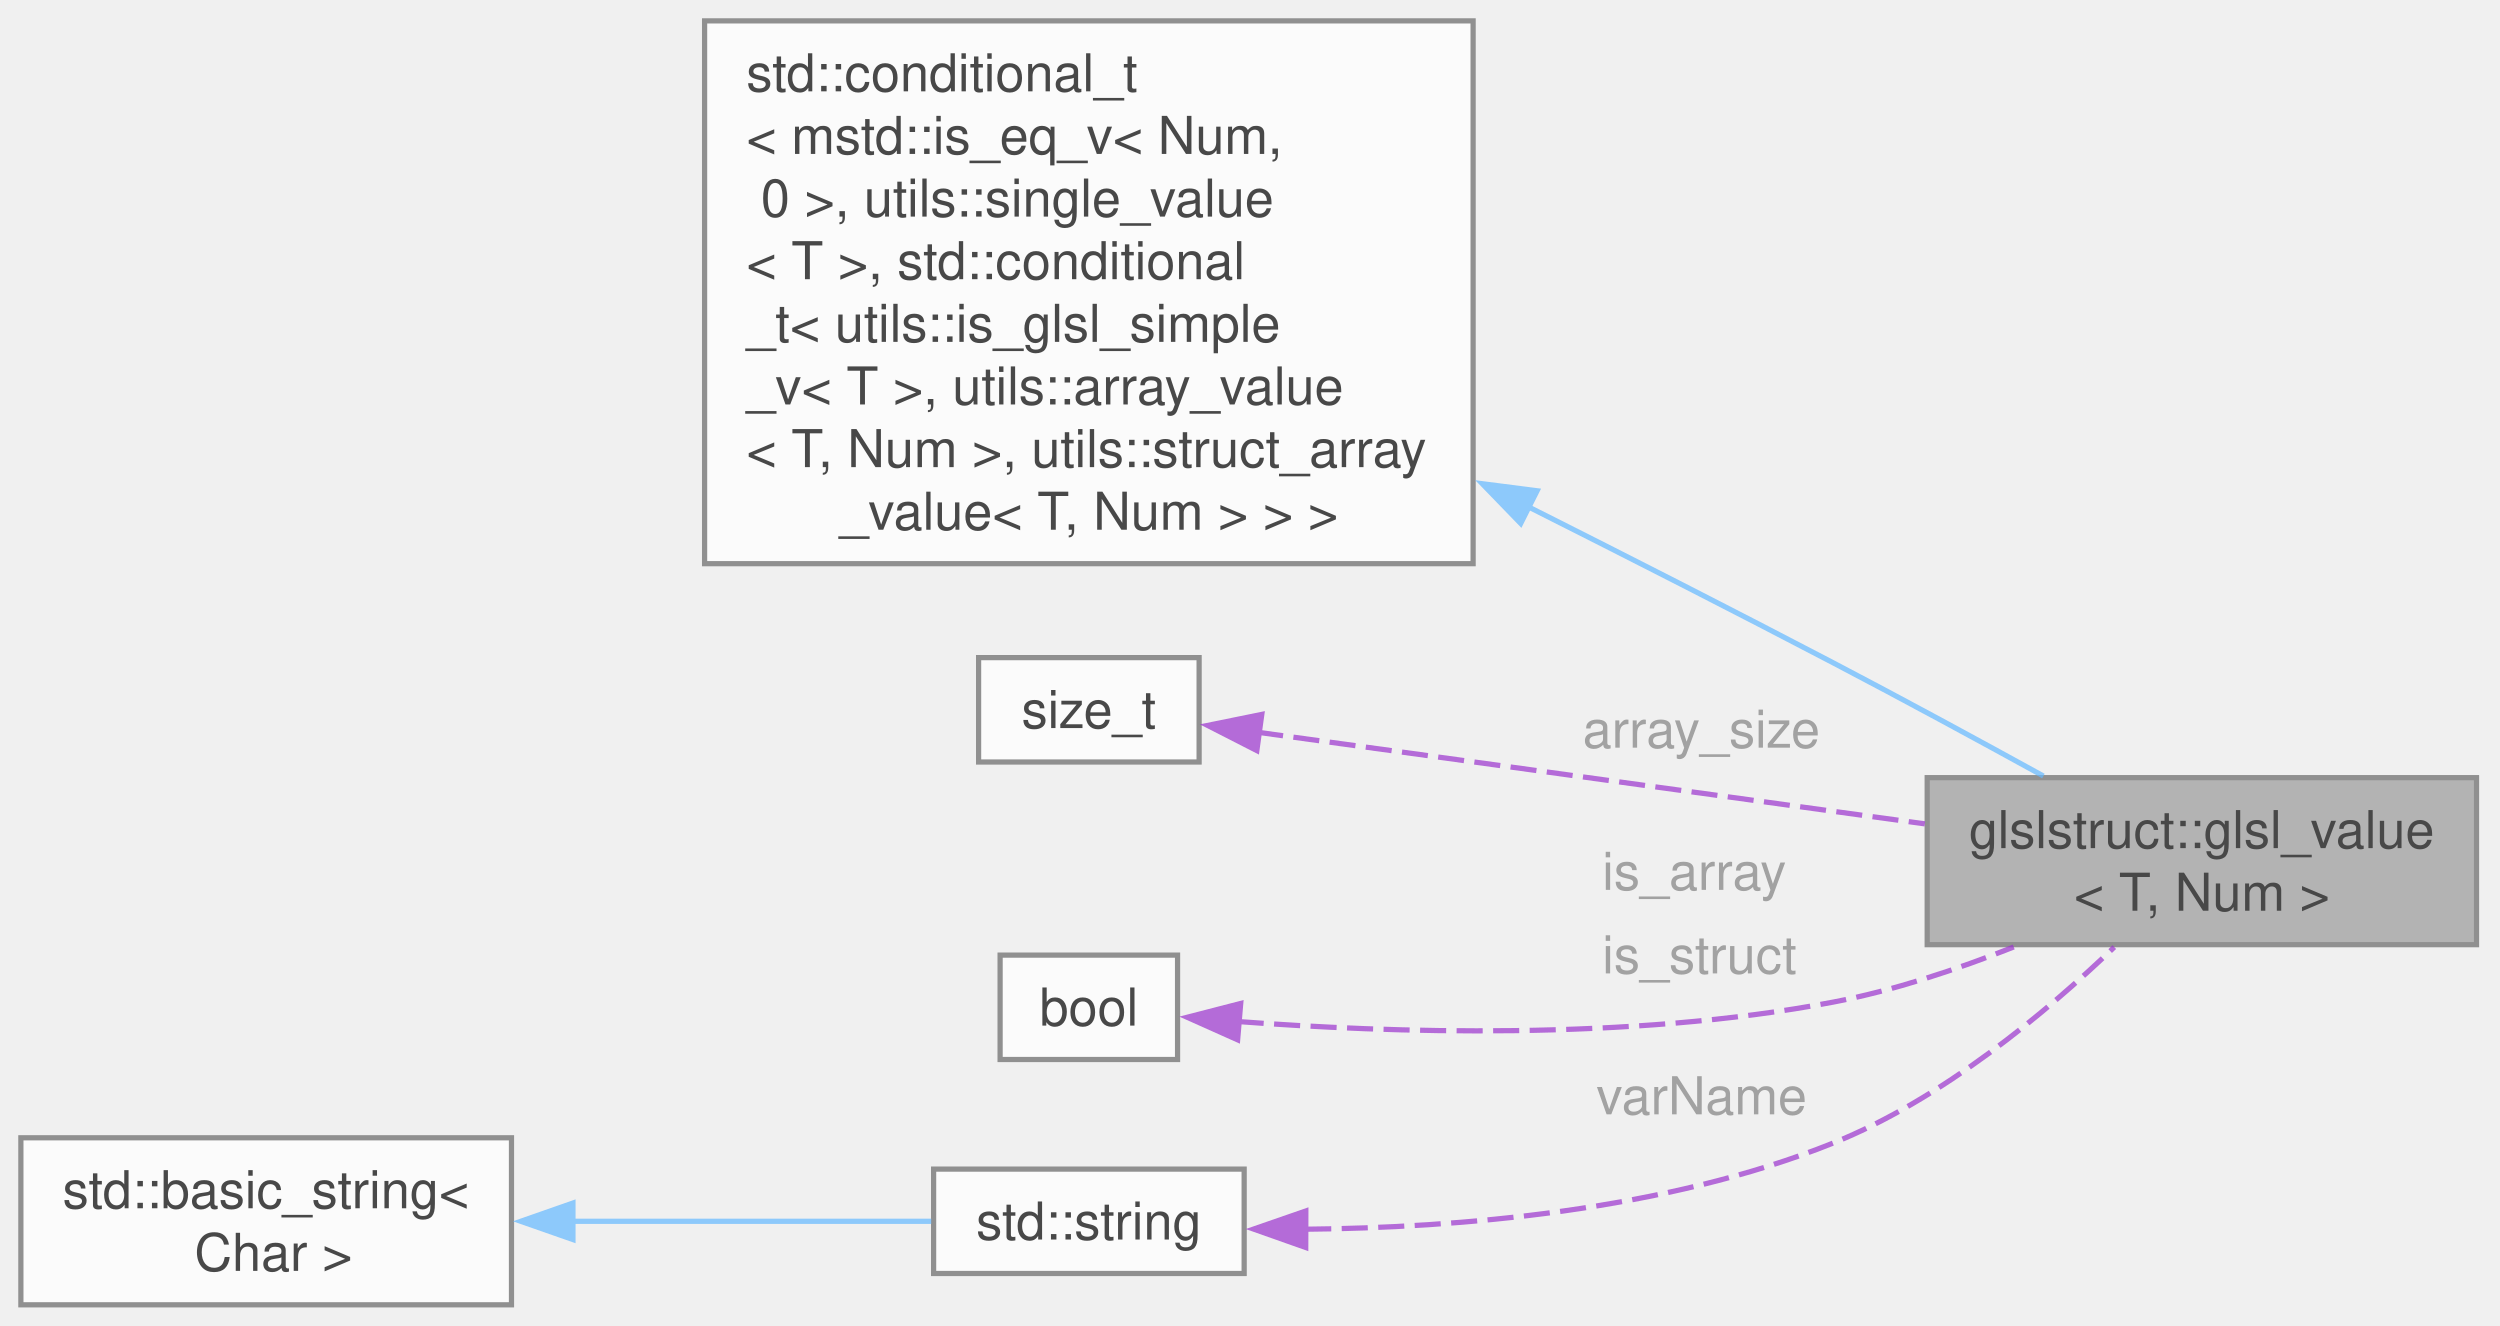
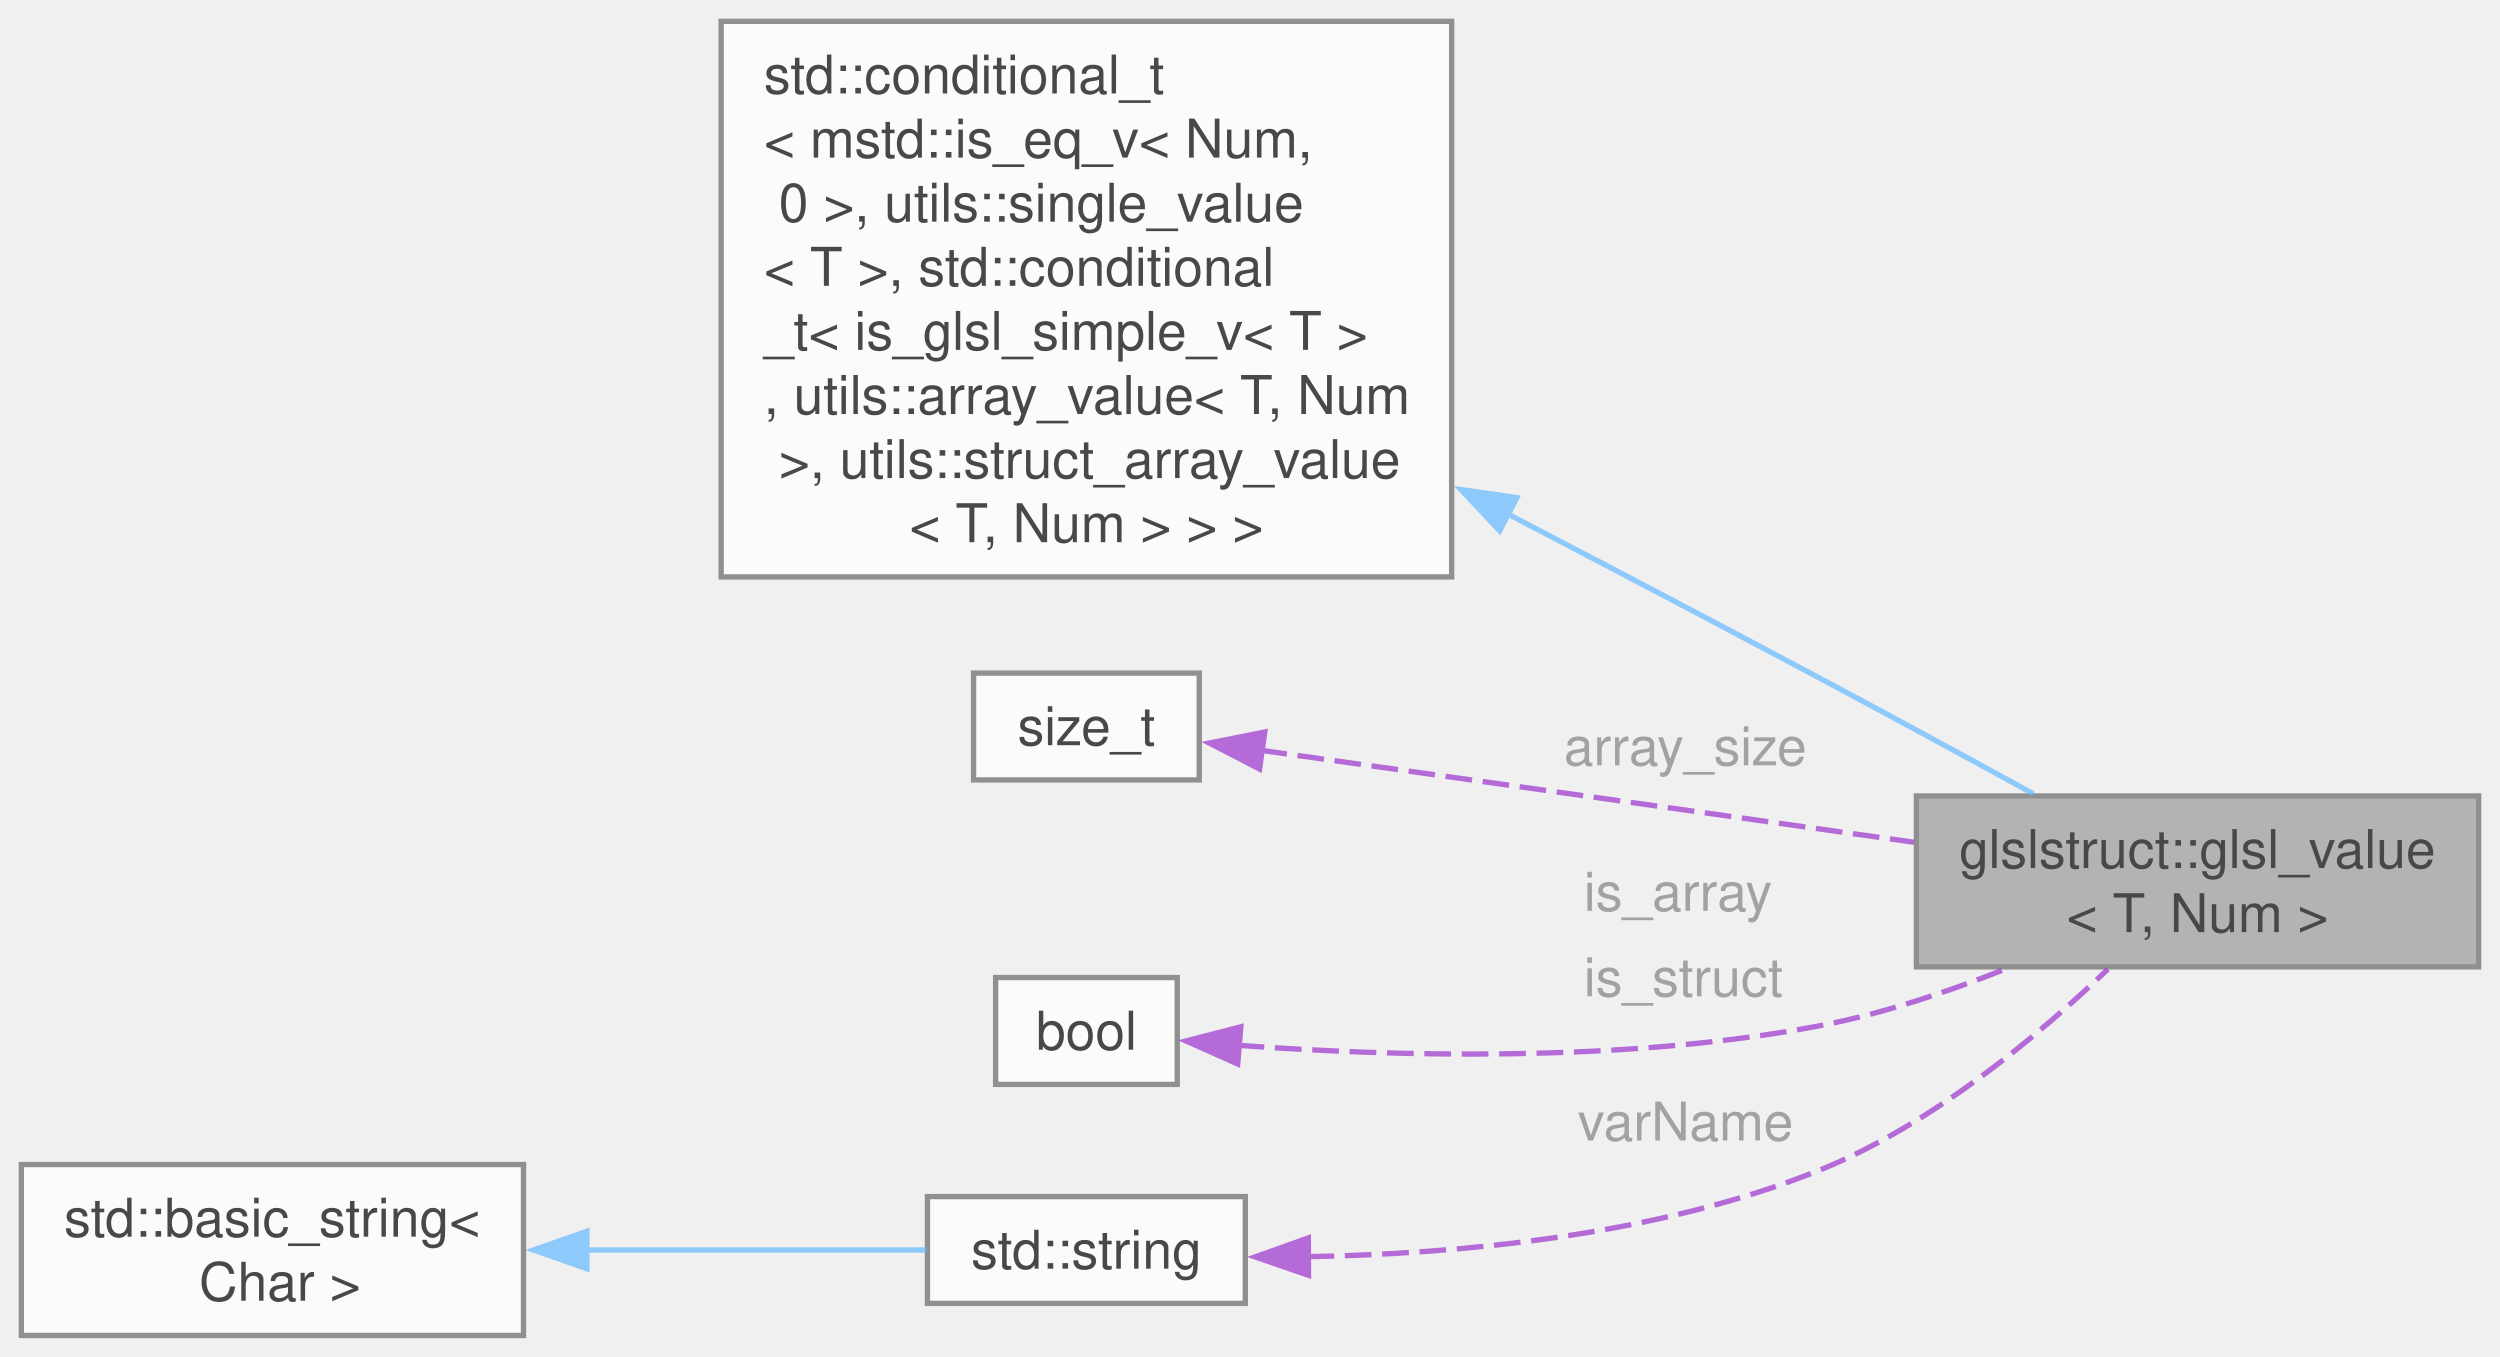
- <svg xmlns="http://www.w3.org/2000/svg" xmlns:xlink="http://www.w3.org/1999/xlink" width="479pt" height="254pt" viewBox="0.00 0.00 479.00 254.00">
+ <svg xmlns="http://www.w3.org/2000/svg" xmlns:xlink="http://www.w3.org/1999/xlink" width="468pt" height="254pt" viewBox="0.00 0.00 468.00 254.00">
  <svg id="main" version="1.1" xml:space="preserve">
    <style type="text/css">
.node, .edge {opacity: 0.7;}
.node.selected, .edge.selected {opacity: 1;}
.edge:hover path { stroke: red; }
.edge:hover polygon { stroke: red; fill: red; }
</style>
    <svg id="graph" class="graph">
      <g id="graph0" class="graph" transform="scale(1 1) rotate(0) translate(4 250)">
        <g id="Node000001" class="node">
          <g id="a_Node000001">
            <a xlink:title="container for values for easier initialization of structs">
-               <polygon fill="#999999" stroke="#666666" points="470.5,-101 365.25,-101 365.25,-69 470.5,-69 470.5,-101" />
-               <text xml:space="preserve" text-anchor="start" x="373.25" y="-87.5" font-family="Helvetica,sans-Serif" font-size="10.00">glslstruct::glsl_value</text>
-               <text xml:space="preserve" text-anchor="middle" x="417.88" y="-75.5" font-family="Helvetica,sans-Serif" font-size="10.00">&lt; T, Num &gt;</text>
+               <polygon fill="#999999" stroke="#666666" points="460,-101 354.75,-101 354.75,-69 460,-69 460,-101" />
+               <text xml:space="preserve" text-anchor="start" x="362.75" y="-87.5" font-family="Helvetica,sans-Serif" font-size="10.00">glslstruct::glsl_value</text>
+               <text xml:space="preserve" text-anchor="middle" x="407.38" y="-75.5" font-family="Helvetica,sans-Serif" font-size="10.00">&lt; T, Num &gt;</text>
            </a>
          </g>
        </g>
        <g id="Node000002" class="node">
          <g id="a_Node000002">
            <a xlink:title=" ">
-               <polygon fill="white" stroke="#666666" points="278.25,-246 131,-246 131,-142 278.25,-142 278.25,-246" />
+               <polygon fill="white" stroke="#666666" points="267.75,-246 131,-246 131,-142 267.75,-142 267.75,-246" />
              <text xml:space="preserve" text-anchor="start" x="139" y="-232.5" font-family="Helvetica,sans-Serif" font-size="10.00">std::conditional_t</text>
              <text xml:space="preserve" text-anchor="start" x="139" y="-220.5" font-family="Helvetica,sans-Serif" font-size="10.00">&lt; mstd::is_eq_v&lt; Num,</text>
              <text xml:space="preserve" text-anchor="start" x="139" y="-208.5" font-family="Helvetica,sans-Serif" font-size="10.00"> 0 &gt;, utils::single_value</text>
              <text xml:space="preserve" text-anchor="start" x="139" y="-196.5" font-family="Helvetica,sans-Serif" font-size="10.00">&lt; T &gt;, std::conditional</text>
-               <text xml:space="preserve" text-anchor="start" x="139" y="-184.5" font-family="Helvetica,sans-Serif" font-size="10.00">_t&lt; utils::is_glsl_simple</text>
-               <text xml:space="preserve" text-anchor="start" x="139" y="-172.5" font-family="Helvetica,sans-Serif" font-size="10.00">_v&lt; T &gt;, utils::array_value</text>
-               <text xml:space="preserve" text-anchor="start" x="139" y="-160.5" font-family="Helvetica,sans-Serif" font-size="10.00">&lt; T, Num &gt;, utils::struct_array</text>
-               <text xml:space="preserve" text-anchor="middle" x="204.62" y="-148.5" font-family="Helvetica,sans-Serif" font-size="10.00">_value&lt; T, Num &gt; &gt; &gt;</text>
+               <text xml:space="preserve" text-anchor="start" x="139" y="-184.5" font-family="Helvetica,sans-Serif" font-size="10.00">_t&lt; is_glsl_simple_v&lt; T &gt;</text>
+               <text xml:space="preserve" text-anchor="start" x="139" y="-172.5" font-family="Helvetica,sans-Serif" font-size="10.00">, utils::array_value&lt; T, Num</text>
+               <text xml:space="preserve" text-anchor="start" x="139" y="-160.5" font-family="Helvetica,sans-Serif" font-size="10.00"> &gt;, utils::struct_array_value</text>
+               <text xml:space="preserve" text-anchor="middle" x="199.38" y="-148.5" font-family="Helvetica,sans-Serif" font-size="10.00">&lt; T, Num &gt; &gt; &gt;</text>
            </a>
          </g>
        </g>
        <g id="edge1_Node000001_Node000002" class="edge">
          <g id="a_edge1_Node000001_Node000002">
            <a xlink:title=" ">
-               <path fill="none" stroke="#63b8ff" d="M288.9,-152.86C308.12,-143.19 328.45,-132.84 347.25,-123 360.55,-116.04 375.15,-108.12 387.52,-101.31" />
-               <polygon fill="#63b8ff" stroke="#63b8ff" points="287.37,-149.71 280,-157.32 290.51,-155.97 287.37,-149.71" />
+               <path fill="none" stroke="#63b8ff" d="M278.33,-153.75C297.47,-143.77 317.88,-133.06 336.75,-123 349.87,-116 364.32,-108.15 376.63,-101.4" />
+               <polygon fill="#63b8ff" stroke="#63b8ff" points="276.74,-150.63 269.49,-158.35 279.97,-156.84 276.74,-150.63" />
            </a>
          </g>
        </g>
        <g id="Node000003" class="node">
          <g id="a_Node000003">
            <a xlink:title=" ">
-               <polygon fill="white" stroke="#666666" points="225.75,-124 183.5,-124 183.5,-104 225.75,-104 225.75,-124" />
-               <text xml:space="preserve" text-anchor="middle" x="204.62" y="-110.5" font-family="Helvetica,sans-Serif" font-size="10.00">size_t</text>
+               <polygon fill="white" stroke="#666666" points="220.5,-124 178.25,-124 178.25,-104 220.5,-104 220.5,-124" />
+               <text xml:space="preserve" text-anchor="middle" x="199.38" y="-110.5" font-family="Helvetica,sans-Serif" font-size="10.00">size_t</text>
            </a>
          </g>
        </g>
        <g id="edge2_Node000001_Node000003" class="edge">
          <g id="a_edge2_Node000001_Node000003">
            <a xlink:title=" ">
-               <path fill="none" stroke="#9a32cd" stroke-dasharray="5,2" d="M236.88,-109.71C270.54,-105.09 324.67,-97.66 364.79,-92.15" />
-               <polygon fill="#9a32cd" stroke="#9a32cd" points="236.81,-106.19 227.38,-111.01 237.76,-113.12 236.81,-106.19" />
+               <path fill="none" stroke="#9a32cd" stroke-dasharray="5,2" d="M231.96,-109.55C264.5,-104.97 315.75,-97.76 354.3,-92.33" />
+               <polygon fill="#9a32cd" stroke="#9a32cd" points="231.79,-106.04 222.38,-110.9 232.77,-112.97 231.79,-106.04" />
            </a>
          </g>
-           <text xml:space="preserve" text-anchor="start" x="299.25" y="-106.74" font-family="Helvetica,sans-Serif" font-size="10.00" fill="grey">array_size</text>
+           <text xml:space="preserve" text-anchor="start" x="288.75" y="-106.74" font-family="Helvetica,sans-Serif" font-size="10.00" fill="grey">array_size</text>
        </g>
        <g id="Node000004" class="node">
          <g id="a_Node000004">
            <a xlink:title=" ">
-               <polygon fill="white" stroke="#666666" points="221.62,-67 187.62,-67 187.62,-47 221.62,-47 221.62,-67" />
-               <text xml:space="preserve" text-anchor="middle" x="204.62" y="-53.5" font-family="Helvetica,sans-Serif" font-size="10.00">bool</text>
+               <polygon fill="white" stroke="#666666" points="216.38,-67 182.38,-67 182.38,-47 216.38,-47 216.38,-67" />
+               <text xml:space="preserve" text-anchor="middle" x="199.38" y="-53.5" font-family="Helvetica,sans-Serif" font-size="10.00">bool</text>
            </a>
          </g>
        </g>
        <g id="edge3_Node000001_Node000004" class="edge">
          <g id="a_edge3_Node000001_Node000004">
            <a xlink:title=" ">
-               <path fill="none" stroke="#9a32cd" stroke-dasharray="5,2" d="M233.13,-54.28C261.87,-52.12 308.15,-50.54 347.25,-58 358.84,-60.21 370.99,-64.26 381.83,-68.56" />
-               <polygon fill="#9a32cd" stroke="#9a32cd" points="233.13,-50.77 223.46,-55.09 233.72,-57.74 233.13,-50.77" />
+               <path fill="none" stroke="#9a32cd" stroke-dasharray="5,2" d="M227.68,-54.33C255.42,-52.29 299.47,-50.88 336.75,-58 348.34,-60.21 360.49,-64.26 371.33,-68.57" />
+               <polygon fill="#9a32cd" stroke="#9a32cd" points="227.7,-50.82 218.02,-55.13 228.28,-57.79 227.7,-50.82" />
            </a>
          </g>
-           <text xml:space="preserve" text-anchor="start" x="303" y="-79.5" font-family="Helvetica,sans-Serif" font-size="10.00" fill="grey">is_array</text>
-           <text xml:space="preserve" text-anchor="start" x="303" y="-63.5" font-family="Helvetica,sans-Serif" font-size="10.00" fill="grey">is_struct</text>
+           <text xml:space="preserve" text-anchor="start" x="292.5" y="-79.5" font-family="Helvetica,sans-Serif" font-size="10.00" fill="grey">is_array</text>
+           <text xml:space="preserve" text-anchor="start" x="292.5" y="-63.5" font-family="Helvetica,sans-Serif" font-size="10.00" fill="grey">is_struct</text>
        </g>
        <g id="Node000005" class="node">
          <g id="a_Node000005">
            <a xlink:title=" ">
-               <polygon fill="white" stroke="#666666" points="234.38,-26 174.88,-26 174.88,-6 234.38,-6 234.38,-26" />
-               <text xml:space="preserve" text-anchor="middle" x="204.62" y="-12.5" font-family="Helvetica,sans-Serif" font-size="10.00">std::string</text>
+               <polygon fill="white" stroke="#666666" points="229.12,-26 169.62,-26 169.62,-6 229.12,-6 229.12,-26" />
+               <text xml:space="preserve" text-anchor="middle" x="199.38" y="-12.5" font-family="Helvetica,sans-Serif" font-size="10.00">std::string</text>
            </a>
          </g>
        </g>
        <g id="edge4_Node000001_Node000005" class="edge">
          <g id="a_edge4_Node000001_Node000005">
            <a xlink:title=" ">
-               <path fill="none" stroke="#9a32cd" stroke-dasharray="5,2" d="M246.07,-14.48C275.19,-14.75 314.89,-17.98 347.25,-31 368.11,-39.4 387.97,-55.95 401.1,-68.53" />
-               <polygon fill="#9a32cd" stroke="#9a32cd" points="246.18,-10.98 236.19,-14.51 246.2,-17.98 246.18,-10.98" />
+               <path fill="none" stroke="#9a32cd" stroke-dasharray="5,2" d="M240.75,-14.75C268.66,-15.24 306.13,-18.61 336.75,-31 357.59,-39.44 377.46,-55.99 390.59,-68.56" />
+               <polygon fill="#9a32cd" stroke="#9a32cd" points="240.95,-11.26 230.94,-14.71 240.92,-18.26 240.95,-11.26" />
            </a>
          </g>
-           <text xml:space="preserve" text-anchor="start" x="301.88" y="-36.5" font-family="Helvetica,sans-Serif" font-size="10.00" fill="grey">varName</text>
+           <text xml:space="preserve" text-anchor="start" x="291.38" y="-36.5" font-family="Helvetica,sans-Serif" font-size="10.00" fill="grey">varName</text>
        </g>
        <g id="Node000006" class="node">
          <g id="a_Node000006">
            <a xlink:title=" ">
              <polygon fill="white" stroke="#666666" points="94,-32 0,-32 0,0 94,0 94,-32" />
              <text xml:space="preserve" text-anchor="start" x="8" y="-18.5" font-family="Helvetica,sans-Serif" font-size="10.00">std::basic_string&lt;</text>
              <text xml:space="preserve" text-anchor="middle" x="47" y="-6.5" font-family="Helvetica,sans-Serif" font-size="10.00"> Char &gt;</text>
            </a>
          </g>
        </g>
        <g id="edge5_Node000005_Node000006" class="edge">
          <g id="a_edge5_Node000005_Node000006">
            <a xlink:title=" ">
-               <path fill="none" stroke="#63b8ff" d="M105.53,-16C128.97,-16 155.06,-16 174.43,-16" />
-               <polygon fill="#63b8ff" stroke="#63b8ff" points="105.78,-12.5 95.78,-16 105.78,-19.5 105.78,-12.5" />
+               <path fill="none" stroke="#63b8ff" d="M105.84,-16C127.6,-16 151.42,-16 169.44,-16" />
+               <polygon fill="#63b8ff" stroke="#63b8ff" points="105.86,-12.5 95.86,-16 105.86,-19.5 105.86,-12.5" />
            </a>
          </g>
        </g>
      </g>
    </svg>
  </svg>
  <style type="text/css">

[data-mouse-over-selected='false'] { opacity: 0.7; }
[data-mouse-over-selected='true']  { opacity: 1.0; }

</style>
</svg>
